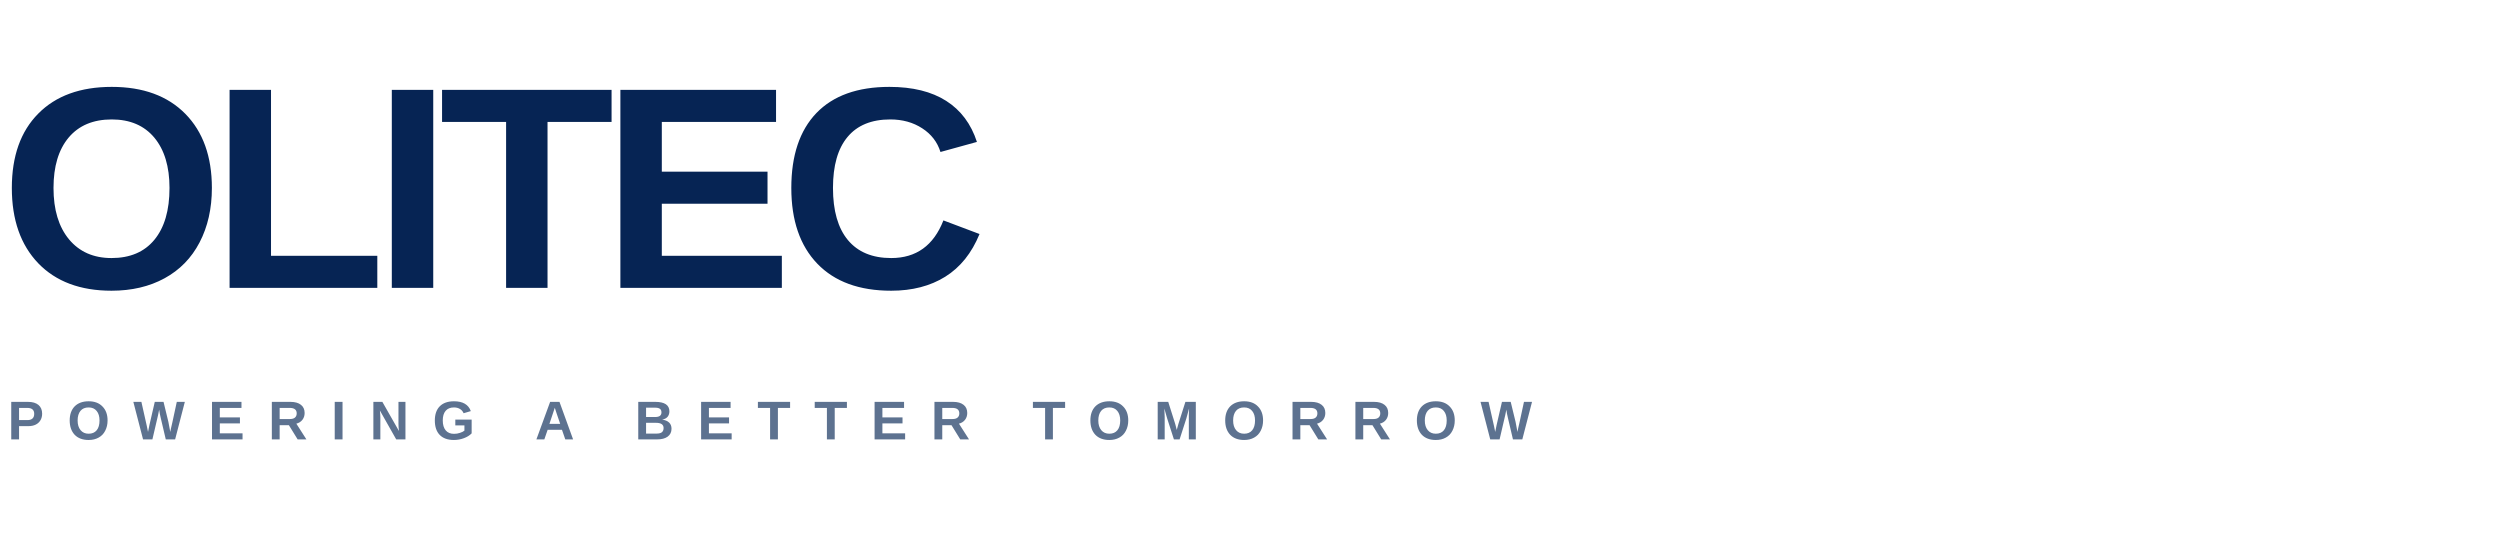
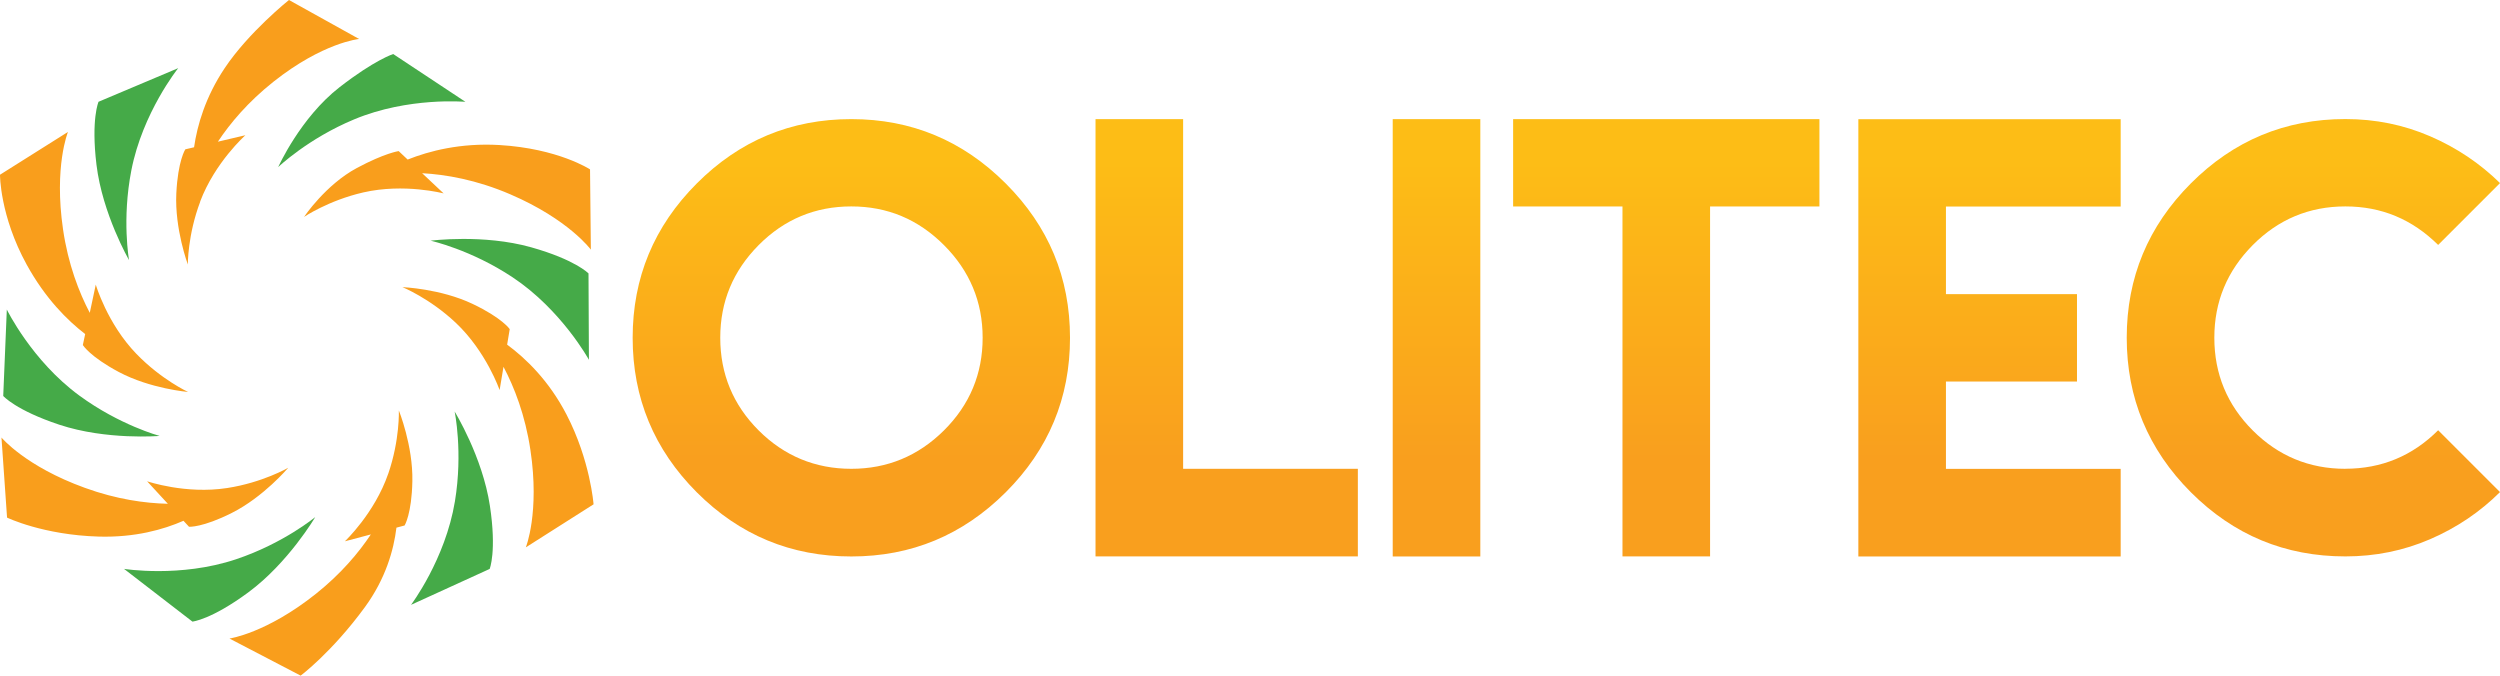
- <svg xmlns="http://www.w3.org/2000/svg" viewBox="0 0 330 72" role="img" aria-labelledby="title desc">
-   <rect width="330" height="72" fill="none" />
-   <text x="0" y="38" fill="#062454" font-family="Arial, Helvetica, sans-serif" font-size="38" font-weight="800" letter-spacing="-1.8">OLITEC</text>
-   <text x="1" y="58" fill="#5d7290" font-family="Arial, Helvetica, sans-serif" font-size="7.2" font-weight="700" letter-spacing="3.1">POWERING A BETTER TOMORROW</text>
+ <svg xmlns="http://www.w3.org/2000/svg" id="Group_1" data-name="Group 1" viewBox="0 0 425.23 114.91">
+   <defs>
+     <style>
+       .cls-1 {
+         fill: #f99e1c;
+       }
+ 
+       .cls-1, .cls-2 {
+         fill-rule: evenodd;
+       }
+ 
+       .cls-2 {
+         fill: #45aa48;
+       }
+ 
+       .cls-3 {
+         fill: url(#linear-gradient);
+       }
+     </style>
+     <linearGradient id="linear-gradient" x1="261.42" y1="19.53" x2="261.42" y2="92.04" gradientTransform="translate(5)" gradientUnits="userSpaceOnUse">
+       <stop offset=".11" stop-color="#fdbd16" />
+       <stop offset=".81" stop-color="#f99f1e" />
+     </linearGradient>
+   </defs>
+   <path class="cls-3" d="M144.8,20.26c-10.24,0-19,3.65-26.28,10.94-7.28,7.29-10.91,16.04-10.91,26.26s3.64,19,10.91,26.28c7.28,7.28,16.03,10.91,26.28,10.91s18.96-3.64,26.26-10.91c7.29-7.28,10.94-16.04,10.94-26.28s-3.64-18.96-10.94-26.26c-7.29-7.29-16.04-10.94-26.26-10.94ZM160.56,73.21c-4.38,4.35-9.64,6.53-15.76,6.53s-11.41-2.18-15.76-6.53c-4.35-4.35-6.53-9.61-6.53-15.76s2.18-11.37,6.53-15.76c4.35-4.38,9.61-6.58,15.76-6.58s11.37,2.19,15.76,6.58c4.38,4.38,6.58,9.64,6.58,15.76s-2.19,11.4-6.58,15.76ZM201.24,79.74V20.26h-14.9v74.38h44.62v-14.9h-29.72ZM236.89,94.65h14.9V20.26h-14.9v74.38ZM257.37,35.12h18.6v59.52h14.9v-59.52h18.6v-14.86h-52.1v14.86ZM316.09,94.65h44.62v-14.9h-29.72v-14.86h22.29v-14.86h-22.29v-14.9h29.72v-14.86h-44.62v74.38ZM398.93,79.74c-6.15,0-11.41-2.18-15.76-6.53-4.35-4.35-6.53-9.61-6.53-15.76s2.18-11.37,6.53-15.76c4.35-4.38,9.61-6.58,15.76-6.58s11.35,2.18,15.78,6.55l10.52-10.52c-3.41-3.35-7.37-6.01-11.88-7.96s-9.31-2.93-14.42-2.93c-10.24,0-19,3.65-26.28,10.94-7.28,7.29-10.91,16.04-10.91,26.26s3.64,19,10.91,26.28c7.28,7.28,16.03,10.91,26.28,10.91,5.11,0,9.91-.98,14.42-2.93s8.47-4.62,11.88-8.01l-10.52-10.52c-4.37,4.37-9.63,6.55-15.78,6.55Z" />
+   <g id="Shape_1" data-name="Shape 1">
+     <path class="cls-1" d="M100.96,85.78s-.55-7.46-4.6-15.27c-3.01-5.8-6.95-9.57-10.1-11.89l.44-2.64s-1.28-1.9-6.34-4.3c-5.46-2.59-11.91-2.84-11.91-2.84,0,0,4.63,1.88,9.07,6.06,5.21,4.91,7.46,11.45,7.46,11.45l.66-3.96c1.83,3.46,3.69,8.19,4.58,14.15,1.6,10.67-.78,16.56-.78,16.56l11.52-7.32ZM14.49,56.81l-.4,1.88s1.19,1.96,6.13,4.59c5.34,2.84,11.77,3.39,11.77,3.39,0,0-4.54-2.09-8.78-6.47-4.98-5.14-6.92-11.79-6.92-11.79l-1.02,4.8c-1.82-3.47-3.68-8.23-4.55-14.21-1.56-10.68.84-16.56.84-16.56L0,29.72s-.04,6.95,4.54,15.29c3.18,5.78,6.94,9.5,9.95,11.81ZM51.71,36.9s4.13-2.8,10.08-4.17c6.97-1.6,13.67.17,13.67.17l-3.66-3.44c3.98.22,9.22,1.1,15.04,3.61,9.91,4.27,13.66,9.39,13.66,9.39l-.14-13.65s-5.42-3.55-15.4-4.14c-6.64-.39-11.99,1.02-15.62,2.47l-1.53-1.44s-2.34.32-7.1,2.87c-5.33,2.85-8.99,8.32-8.99,8.32ZM66.04,80.56c-2.33,6.76-7.38,11.51-7.38,11.51l4.42-1.17c-2.07,3.11-5.07,6.69-9.33,10.09-8.44,6.73-14.72,7.62-14.72,7.62l12.11,6.31s5.3-3.96,10.91-11.63c3.54-4.84,4.92-9.72,5.38-13.54l1.39-.37s1.21-1.95,1.32-7.54c.12-6.04-2.3-12.03-2.3-12.03,0,0,.19,4.99-1.8,10.76ZM48.99,79.58s-4.32,2.5-10.35,3.43c-7.07,1.1-13.62-1.15-13.62-1.15l3.53,3.83c-3.84-.09-8.69-.74-14.11-2.71C4.29,79.31.25,74.42.25,74.42l.95,13.62s6.11,2.96,15.62,3.23c6.11.17,10.94-1.18,14.39-2.69l.94,1.02s2.29.16,7.29-2.36c5.4-2.72,9.56-7.65,9.56-7.65ZM34.04,34.29c2.53-6.69,7.7-11.29,7.7-11.29l-4.68,1.1c2.08-3.13,5.11-6.75,9.43-10.18,8.46-6.71,14.59-7.29,14.59-7.29L49.15,0s-6.84,5.46-10.94,11.6c-3.27,4.9-4.66,9.69-5.2,13.45l-1.49.35s-1.26,1.92-1.53,7.5c-.29,6.04,1.96,12.09,1.96,12.09,0,0-.05-4.99,2.11-10.7Z" />
+   </g>
+   <g id="Shape_2" data-name="Shape 2">
+     <path class="cls-2" d="M79.15,17.31l-12.27-8.12s-3.15,1-9.12,5.64c-6.68,5.19-10.44,13.59-10.44,13.59,0,0,5.04-4.84,12.93-8.12,9.24-3.85,18.9-2.98,18.9-2.98ZM100.09,46.5s-2.22-2.32-9.75-4.44c-8.14-2.29-17.1-1.12-17.1-1.12,0,0,6.83,1.5,13.94,6.22,8.34,5.54,12.99,14.04,12.99,14.04l-.07-14.71ZM77.33,70s1.44,6.84.05,15.27c-1.63,9.88-7.47,17.61-7.47,17.61l13.38-6.11s1.21-2.98.04-10.72c-1.26-8.37-6-16.05-6-16.05ZM21.08,96.75l11.65,8.98s3.2-.32,9.5-4.97c6.81-5.02,11.39-12.81,11.39-12.81,0,0-5.38,4.47-13.48,7.18-9.5,3.18-19.06,1.63-19.06,1.63ZM27.13,74.14s-6.75-1.81-13.64-6.86c-8.08-5.92-12.33-14.63-12.33-14.63l-.61,14.7s2.11,2.42,9.54,4.89c8.03,2.66,17.03,1.91,17.03,1.91ZM21.95,44.24s-1.24-6.88.39-15.26c1.91-9.83,7.97-17.39,7.97-17.39l-13.55,5.72s-1.29,2.94-.35,10.71c1.02,8.4,5.54,16.22,5.54,16.22Z" />
+   </g>
</svg>
